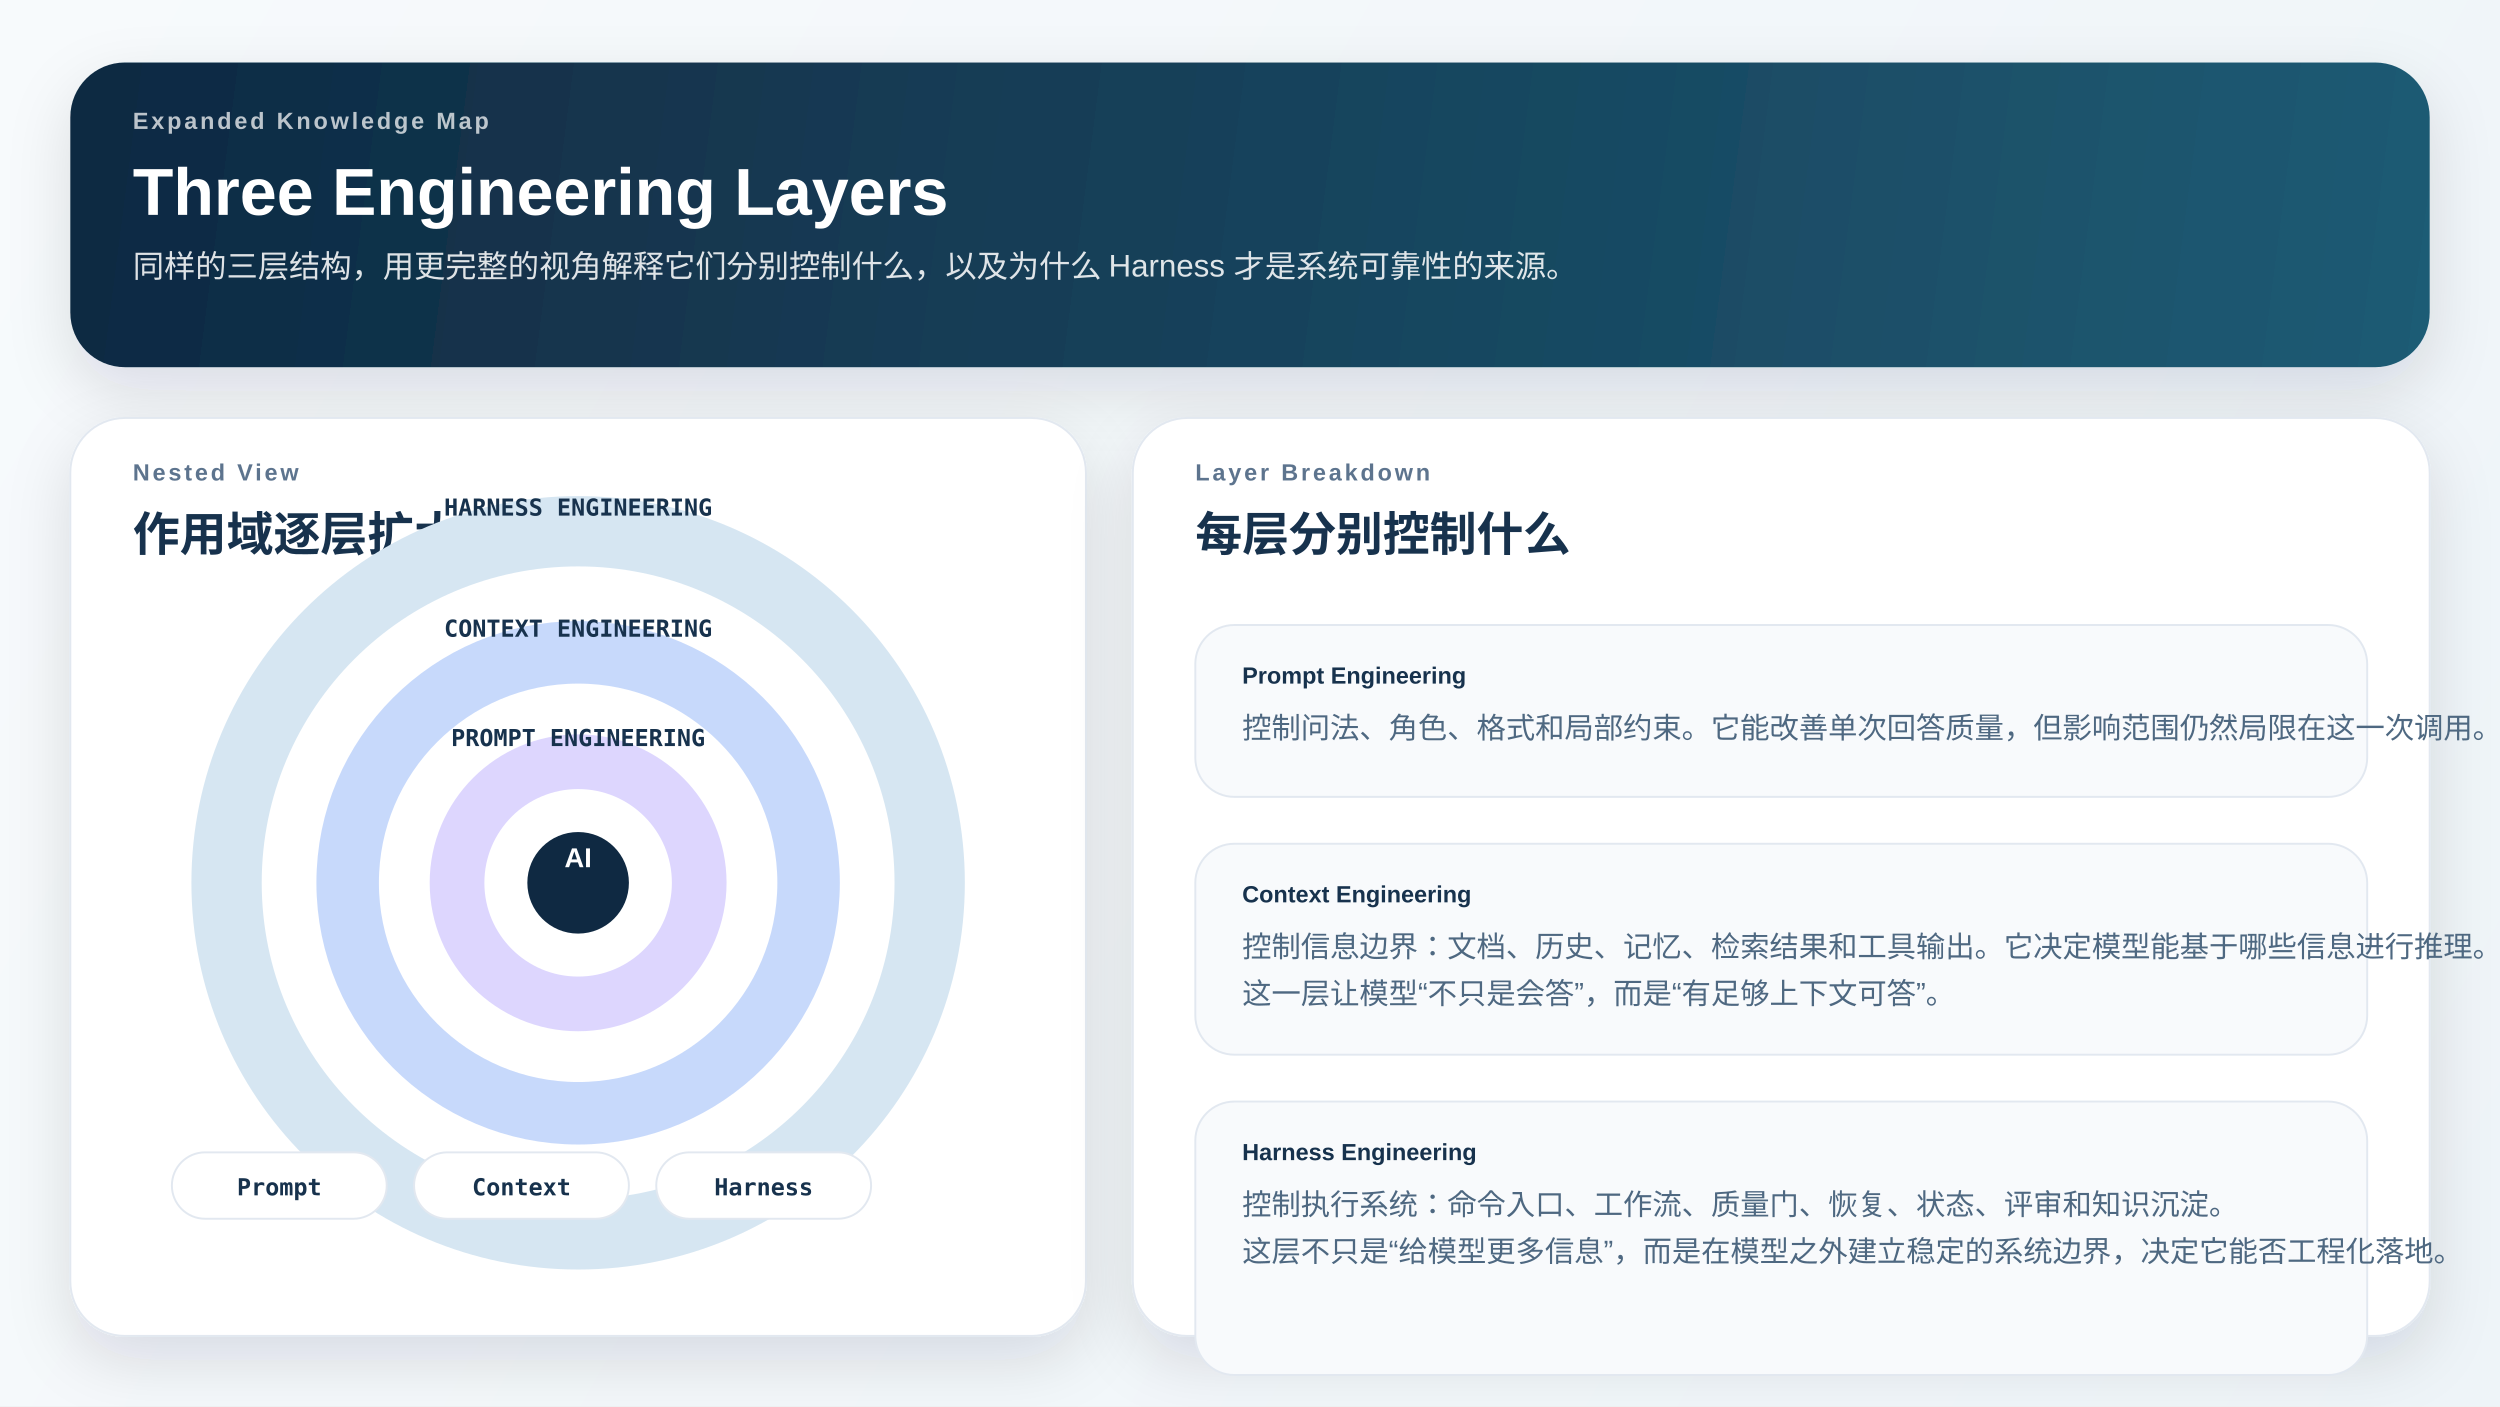
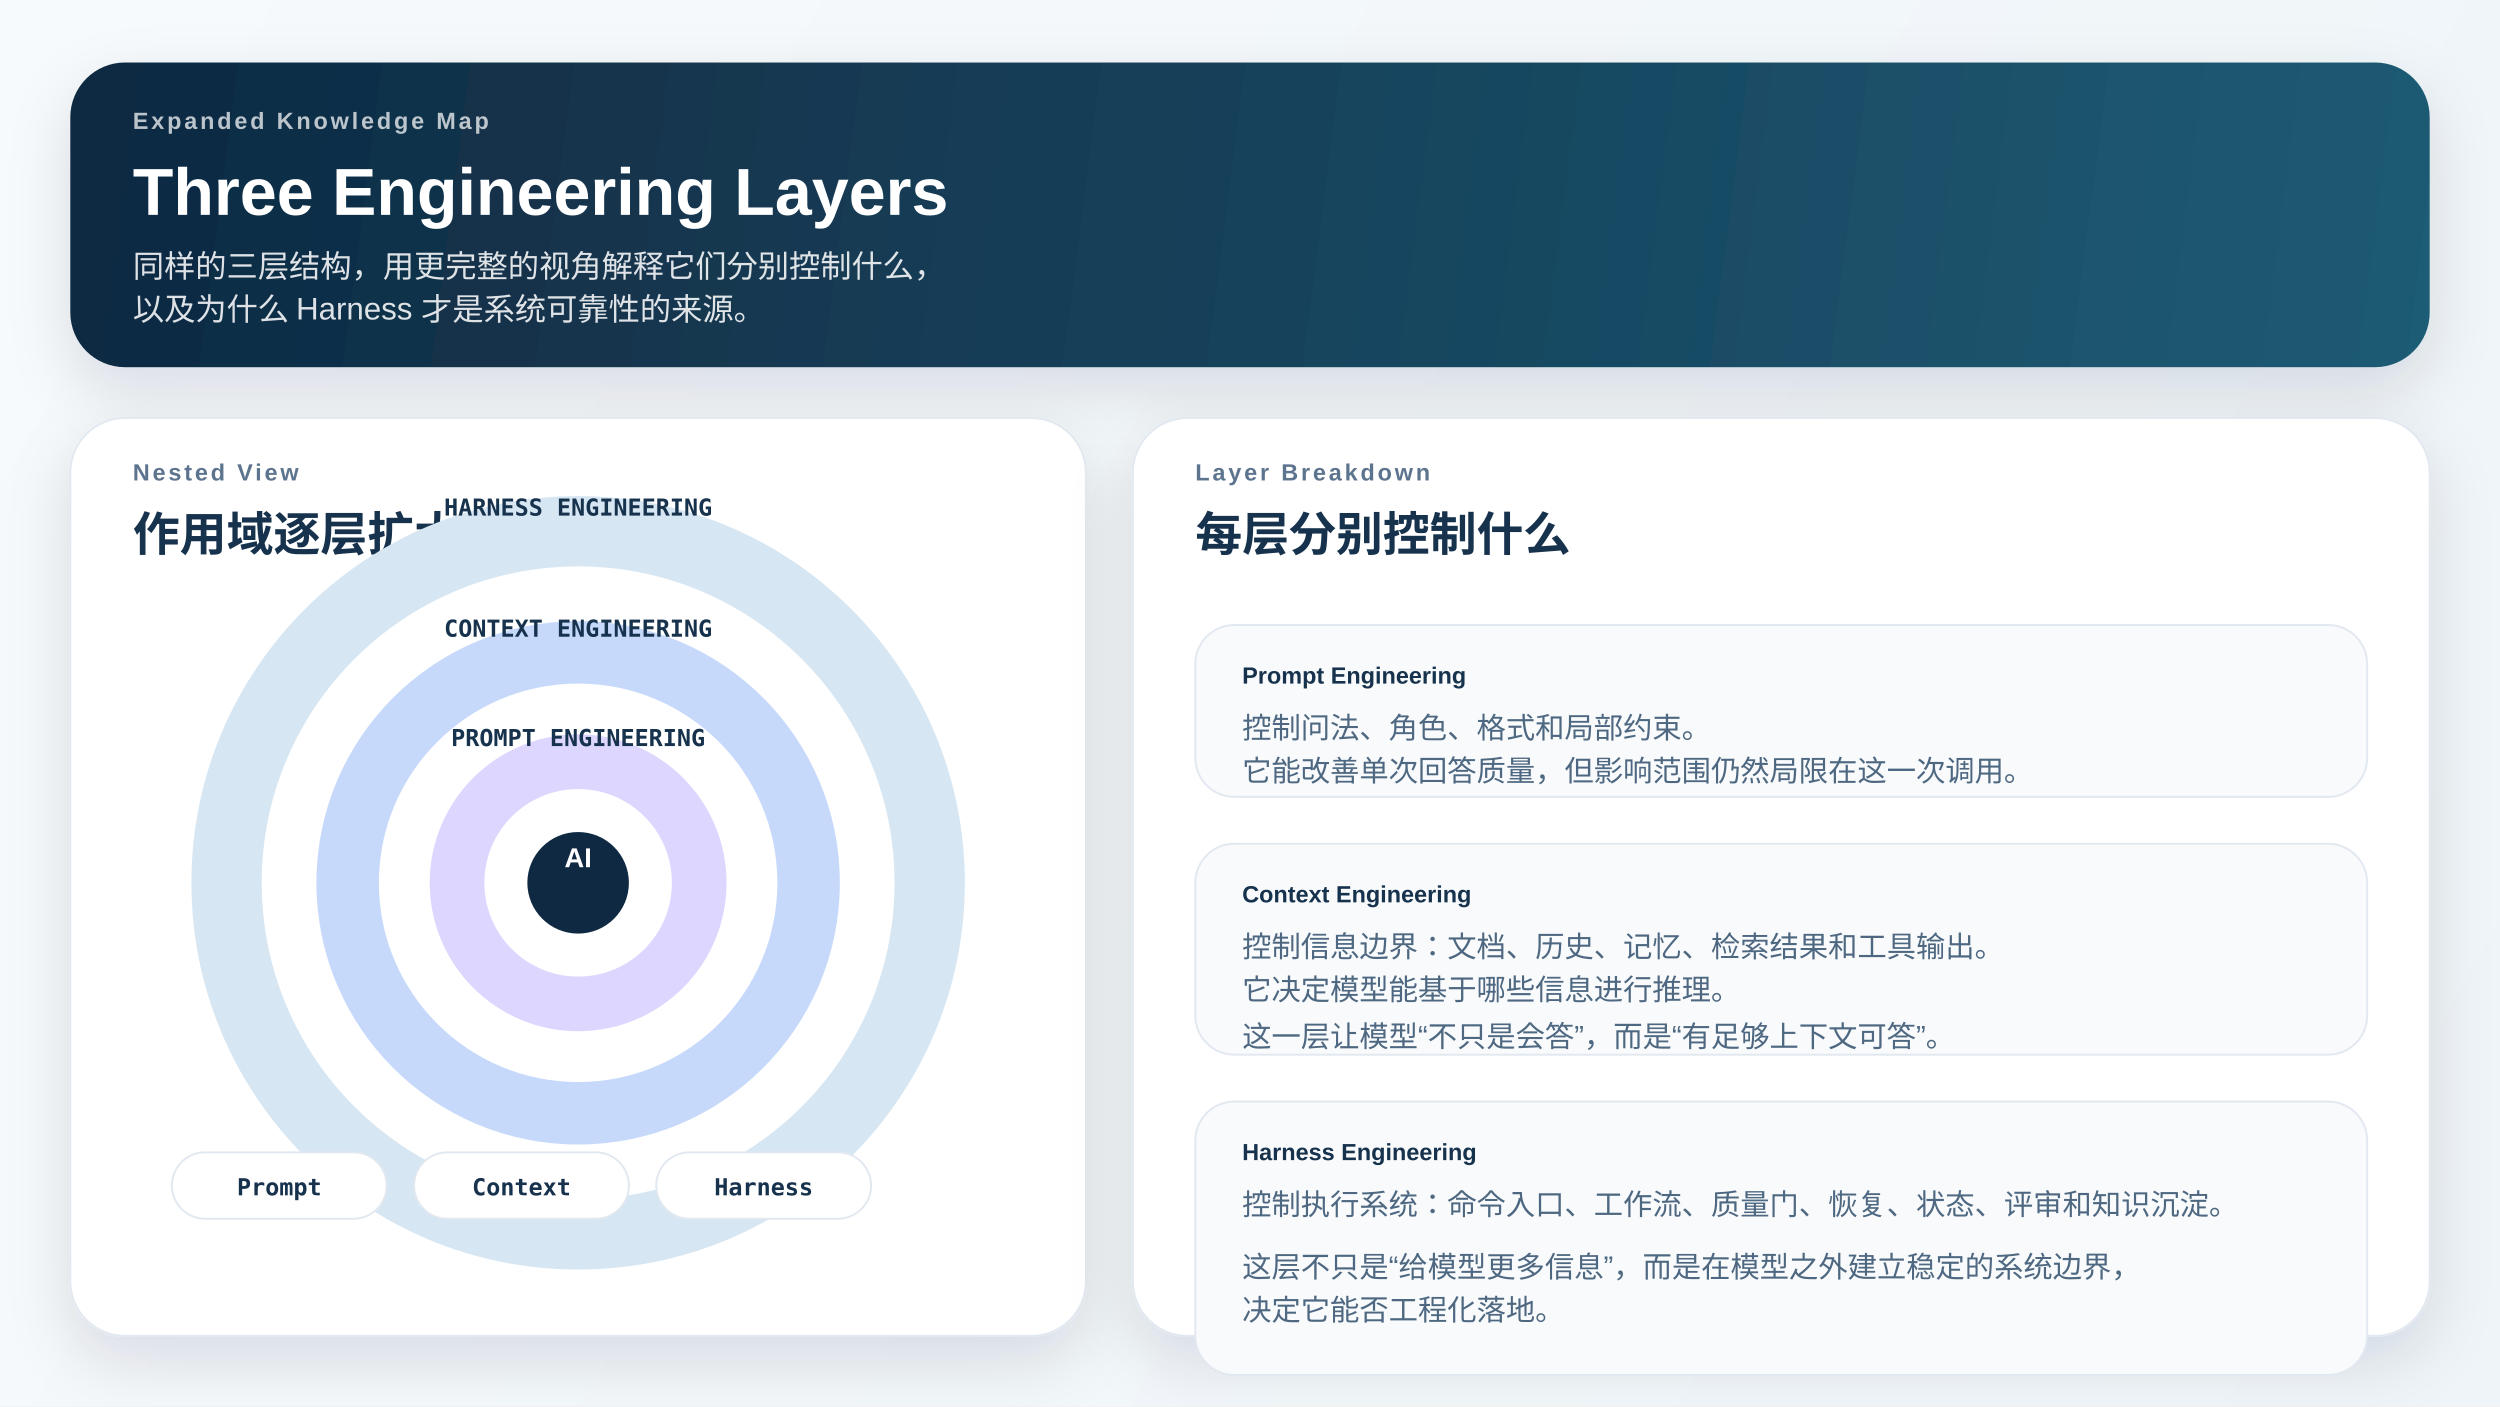
<svg xmlns="http://www.w3.org/2000/svg" viewBox="0 0 1280 720" width="1280" height="720" role="img" aria-labelledby="title desc">
  <defs>
    <linearGradient id="bg" x1="0" y1="0" x2="1280" y2="720" gradientUnits="userSpaceOnUse">
      <stop offset="0" stop-color="#F7FAFC" />
      <stop offset="1" stop-color="#EEF4F8" />
    </linearGradient>
    <linearGradient id="hero" x1="36" y1="32" x2="1244" y2="188" gradientUnits="userSpaceOnUse">
      <stop offset="0" stop-color="#0F2942" />
      <stop offset="1" stop-color="#1E5B74" />
    </linearGradient>
    <linearGradient id="outer" x1="0" y1="0" x2="1" y2="1">
      <stop offset="0" stop-color="#FFFFFF" />
      <stop offset="1" stop-color="#F8FAFC" />
    </linearGradient>
    <linearGradient id="middle" x1="0" y1="0" x2="1" y2="1">
      <stop offset="0" stop-color="#EFF6FF" />
      <stop offset="1" stop-color="#DBEAFE" />
    </linearGradient>
    <linearGradient id="inner" x1="0" y1="0" x2="1" y2="1">
      <stop offset="0" stop-color="#F5F3FF" />
      <stop offset="1" stop-color="#EDE9FE" />
    </linearGradient>
    <filter id="shadow" x="-20%" y="-20%" width="140%" height="150%">
      <feDropShadow dx="0" dy="12" stdDeviation="16" flood-color="#10243B" flood-opacity="0.12" />
    </filter>
    <style>
      .h1 { font: 700 34px "Avenir Next", "PingFang SC", "Helvetica Neue", Arial, sans-serif; fill: #fff; }
      .h2 { font: 700 24px "Avenir Next", "PingFang SC", "Helvetica Neue", Arial, sans-serif; fill: #17324d; }
      .eyebrowLight { font: 700 12px "Avenir Next", "PingFang SC", Arial, sans-serif; letter-spacing: 0.12em; fill: rgba(255,255,255,0.72); text-transform: uppercase; }
      .eyebrowDark { font: 700 12px "Avenir Next", "PingFang SC", Arial, sans-serif; letter-spacing: 0.12em; fill: #5D748E; text-transform: uppercase; }
      .sub { font: 500 16px "Avenir Next", "PingFang SC", "Helvetica Neue", Arial, sans-serif; fill: rgba(255,255,255,0.86); }
      .body { font: 500 15px "Avenir Next", "PingFang SC", "Helvetica Neue", Arial, sans-serif; fill: #4E6881; }
      .mono { font: 700 12px "SFMono-Regular", Menlo, monospace; fill: #17324d; }
      .pill { font: 700 12px "Avenir Next", "PingFang SC", Arial, sans-serif; fill: #17324d; }
    </style>
  </defs>
  <rect width="1280" height="720" fill="url(#bg)" />
  <g filter="url(#shadow)">
    <rect x="36" y="32" width="1208" height="156" rx="28" fill="url(#hero)" />
  </g>
  <text x="68" y="66" class="eyebrowLight">Expanded Knowledge Map</text>
  <text x="68" y="110" class="h1">Three Engineering Layers</text>
-   <text x="68" y="142" class="sub">同样的三层结构，用更完整的视角解释它们分别控制什么，以及为什么 Harness 才是系统可靠性的来源。</text>
+   <text x="68" y="142" class="sub">
+     <tspan x="68" dy="0">同样的三层结构，用更完整的视角解释它们分别控制什么，</tspan>
+     <tspan x="68" dy="22">以及为什么 Harness 才是系统可靠性的来源。</tspan>
+   </text>
  <g filter="url(#shadow)">
    <rect x="36" y="214" width="520" height="470" rx="28" fill="#fff" stroke="#E2E8F0" />
  </g>
  <text x="68" y="246" class="eyebrowDark">Nested View</text>
  <text x="68" y="282" class="h2">作用域逐层扩大</text>
  <g transform="translate(296 452)">
    <circle cx="0" cy="0" r="180" fill="none" stroke="#D6E6F2" stroke-width="36" />
    <circle cx="0" cy="0" r="118" fill="none" stroke="#C7D9FB" stroke-width="32" />
    <circle cx="0" cy="0" r="62" fill="none" stroke="#DDD6FE" stroke-width="28" />
    <circle cx="0" cy="0" r="26" fill="#0F2942" />
    <text x="0" y="-188" text-anchor="middle" class="mono">HARNESS ENGINEERING</text>
    <text x="0" y="-126" text-anchor="middle" class="mono">CONTEXT ENGINEERING</text>
    <text x="0" y="-70" text-anchor="middle" class="mono">PROMPT ENGINEERING</text>
    <text x="0" y="-8" text-anchor="middle" style="font:700 14px 'Avenir Next','PingFang SC','Helvetica Neue',Arial,sans-serif; fill:#fff;">AI</text>
  </g>
  <g transform="translate(88 590)">
    <rect x="0" y="0" width="110" height="34" rx="17" fill="#fff" stroke="#E2E8F0" />
    <text x="55" y="22" text-anchor="middle" class="mono">Prompt</text>
    <rect x="124" y="0" width="110" height="34" rx="17" fill="#fff" stroke="#E2E8F0" />
    <text x="179" y="22" text-anchor="middle" class="mono">Context</text>
    <rect x="248" y="0" width="110" height="34" rx="17" fill="#fff" stroke="#E2E8F0" />
    <text x="303" y="22" text-anchor="middle" class="mono">Harness</text>
  </g>
  <g filter="url(#shadow)">
    <rect x="580" y="214" width="664" height="470" rx="28" fill="#fff" stroke="#E2E8F0" />
  </g>
  <text x="612" y="246" class="eyebrowDark">Layer Breakdown</text>
  <text x="612" y="282" class="h2">每层分别控制什么</text>
  <g transform="translate(612 320)">
    <rect x="0" y="0" width="600" height="88" rx="20" fill="#F8FAFC" stroke="#E2E8F0" />
    <text x="24" y="30" class="pill">Prompt Engineering</text>
-     <text x="24" y="58" class="body">控制问法、角色、格式和局部约束。它能改善单次回答质量，但影响范围仍然局限在这一次调用。</text>
+     <text x="24" y="58" class="body">
+       <tspan x="24" dy="0">控制问法、角色、格式和局部约束。</tspan>
+       <tspan x="24" dy="22">它能改善单次回答质量，但影响范围仍然局限在这一次调用。</tspan>
+     </text>
    <rect x="0" y="112" width="600" height="108" rx="20" fill="#F8FAFC" stroke="#E2E8F0" />
    <text x="24" y="142" class="pill">Context Engineering</text>
-     <text x="24" y="170" class="body">控制信息边界：文档、历史、记忆、检索结果和工具输出。它决定模型能基于哪些信息进行推理。</text>
-     <text x="24" y="194" class="body">这一层让模型“不只是会答”，而是“有足够上下文可答”。</text>
+     <text x="24" y="170" class="body">
+       <tspan x="24" dy="0">控制信息边界：文档、历史、记忆、检索结果和工具输出。</tspan>
+       <tspan x="24" dy="22">它决定模型能基于哪些信息进行推理。</tspan>
+     </text>
+     <text x="24" y="216" class="body">这一层让模型“不只是会答”，而是“有足够上下文可答”。</text>
    <rect x="0" y="244" width="600" height="140" rx="20" fill="#F8FAFC" stroke="#E2E8F0" />
    <text x="24" y="274" class="pill">Harness Engineering</text>
-     <text x="24" y="302" class="body">控制执行系统：命令入口、工作流、质量门、恢复、状态、评审和知识沉淀。</text>
-     <text x="24" y="326" class="body">这层不只是“给模型更多信息”，而是在模型之外建立稳定的系统边界，决定它能否工程化落地。</text>
+     <text x="24" y="302" class="body">
+       <tspan x="24" dy="0">控制执行系统：命令入口、工作流、质量门、恢复、状态、评审和知识沉淀。</tspan>
+     </text>
+     <text x="24" y="334" class="body">
+       <tspan x="24" dy="0">这层不只是“给模型更多信息”，而是在模型之外建立稳定的系统边界，</tspan>
+       <tspan x="24" dy="22">决定它能否工程化落地。</tspan>
+     </text>
    <rect x="0" y="406" width="600" height="42" rx="21" fill="#fff" stroke="#E2E8F0" />
-     <text x="300" y="432" text-anchor="middle" class="body" style="font-size:14px; fill:#334155;">更好的 Prompt 改善局部响应，更好的 Context 扩大推理范围，更好的 Harness 改变系统可靠性。</text>
+     <text x="300" y="426" text-anchor="middle" class="body" style="font-size:14px; fill:#334155;">
+       <tspan x="300" dy="0">更好的 Prompt 改善局部响应，更好的 Context 扩大推理范围，</tspan>
+       <tspan x="300" dy="20">更好的 Harness 改变系统可靠性。</tspan>
+     </text>
  </g>
</svg>
